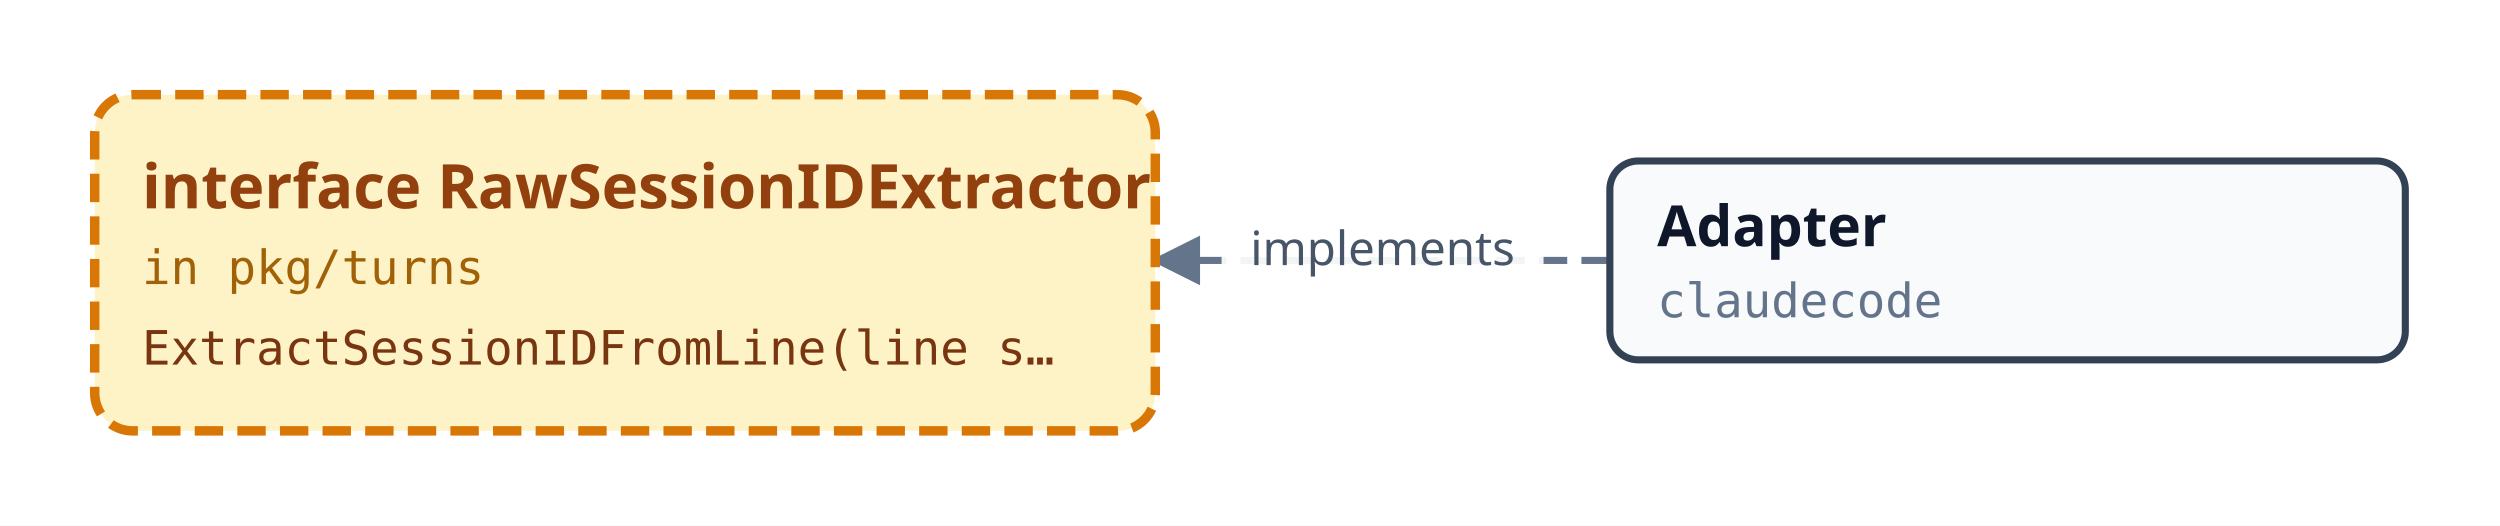
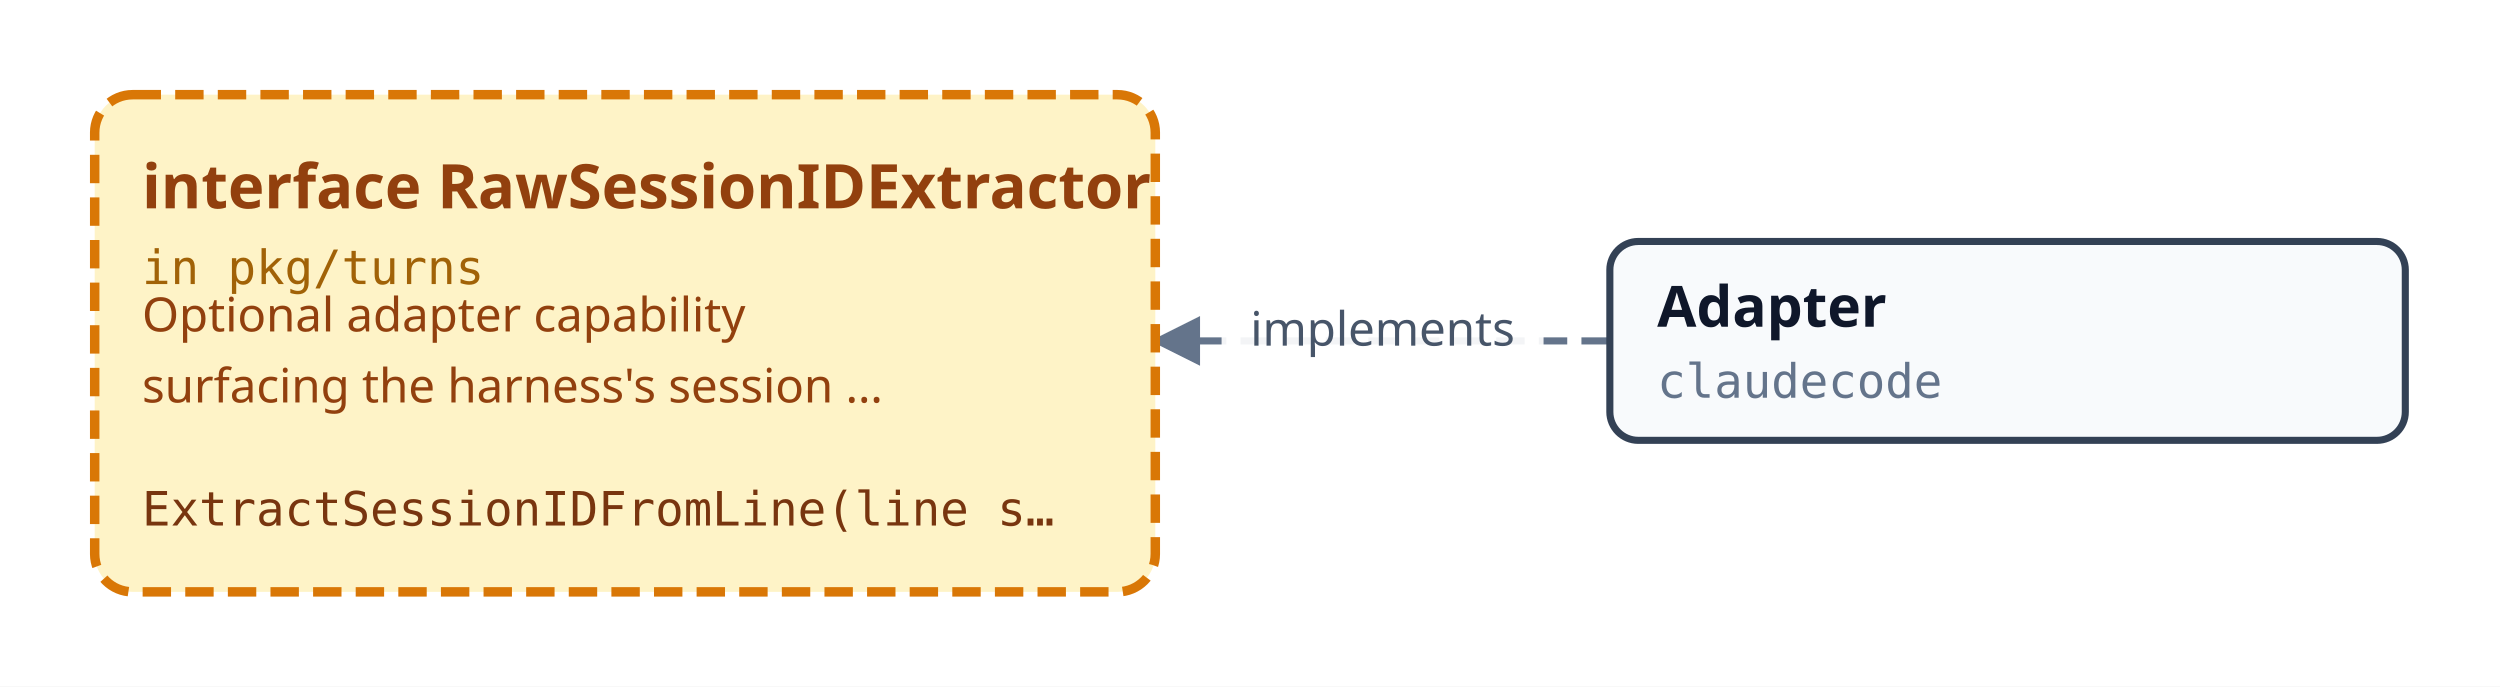
- <svg xmlns="http://www.w3.org/2000/svg" width="528" height="111" viewBox="0 0 528 111" font-family="ui-sans-serif, system-ui, sans-serif">
+ <svg xmlns="http://www.w3.org/2000/svg" width="528" height="145" viewBox="0 0 528 145" font-family="ui-sans-serif, system-ui, sans-serif">
  <defs>
    <marker id="arrow" viewBox="0 0 10 10" refX="9" refY="5" markerWidth="7" markerHeight="7" orient="auto-start-reverse">
      <path d="M0,0 L10,5 L0,10 z" fill="#64748b" />
    </marker>
  </defs>
  <rect width="100%" height="100%" fill="#ffffff" />
-   <line x1="340" y1="55" x2="244" y2="55" stroke="#64748b" stroke-width="1.5" stroke-dasharray="6 3" marker-end="url(#arrow)" />
-   <g transform="translate(340,34)">
+   <line x1="340" y1="72" x2="244" y2="72" stroke="#64748b" stroke-width="1.5" stroke-dasharray="6 3" marker-end="url(#arrow)" />
+   <g transform="translate(340,51)">
    <rect width="168" height="42" rx="6" fill="#f8fafc" stroke="#334155" stroke-width="1.5" />
    <text x="10" y="18" font-size="12" font-weight="700" fill="#0f172a">Adapter</text>
    <text x="10" y="33" font-size="10" font-family="ui-monospace, monospace" fill="#64748b">claudecode</text>
  </g>
-   <rect x="258" y="45" width="68" height="15" rx="3" fill="#ffffff" opacity="0.92" />
-   <text x="292" y="56" font-size="10" fill="#475569" text-anchor="middle">implements</text>
+   <rect x="258" y="62" width="68" height="15" rx="3" fill="#ffffff" opacity="0.92" />
+   <text x="292" y="73" font-size="10" fill="#475569" text-anchor="middle">implements</text>
  <g transform="translate(20,20)">
-     <rect width="224" height="71" rx="8" fill="#fef3c7" stroke="#d97706" stroke-width="2" stroke-dasharray="6 3" />
+     <rect width="224" height="105" rx="8" fill="#fef3c7" stroke="#d97706" stroke-width="2" stroke-dasharray="6 3" />
    <text x="10" y="24" font-size="13" font-weight="700" fill="#92400e">interface RawSessionIDExtractor</text>
    <text x="10" y="40" font-size="10" font-family="ui-monospace, monospace" fill="#a16207">in pkg/turns</text>
-     <text x="10" y="57" font-size="10" font-family="ui-monospace, monospace" fill="#78350f">ExtractSessionIDFromLine(line s…</text>
+     <text x="10" y="50" font-size="10" fill="#92400e">Optional adapter capability</text>
+     <text x="10" y="65" font-size="10" fill="#92400e">surfacing the harness's session …</text>
+     <text x="10" y="91" font-size="10" font-family="ui-monospace, monospace" fill="#78350f">ExtractSessionIDFromLine(line s…</text>
  </g>
</svg>
